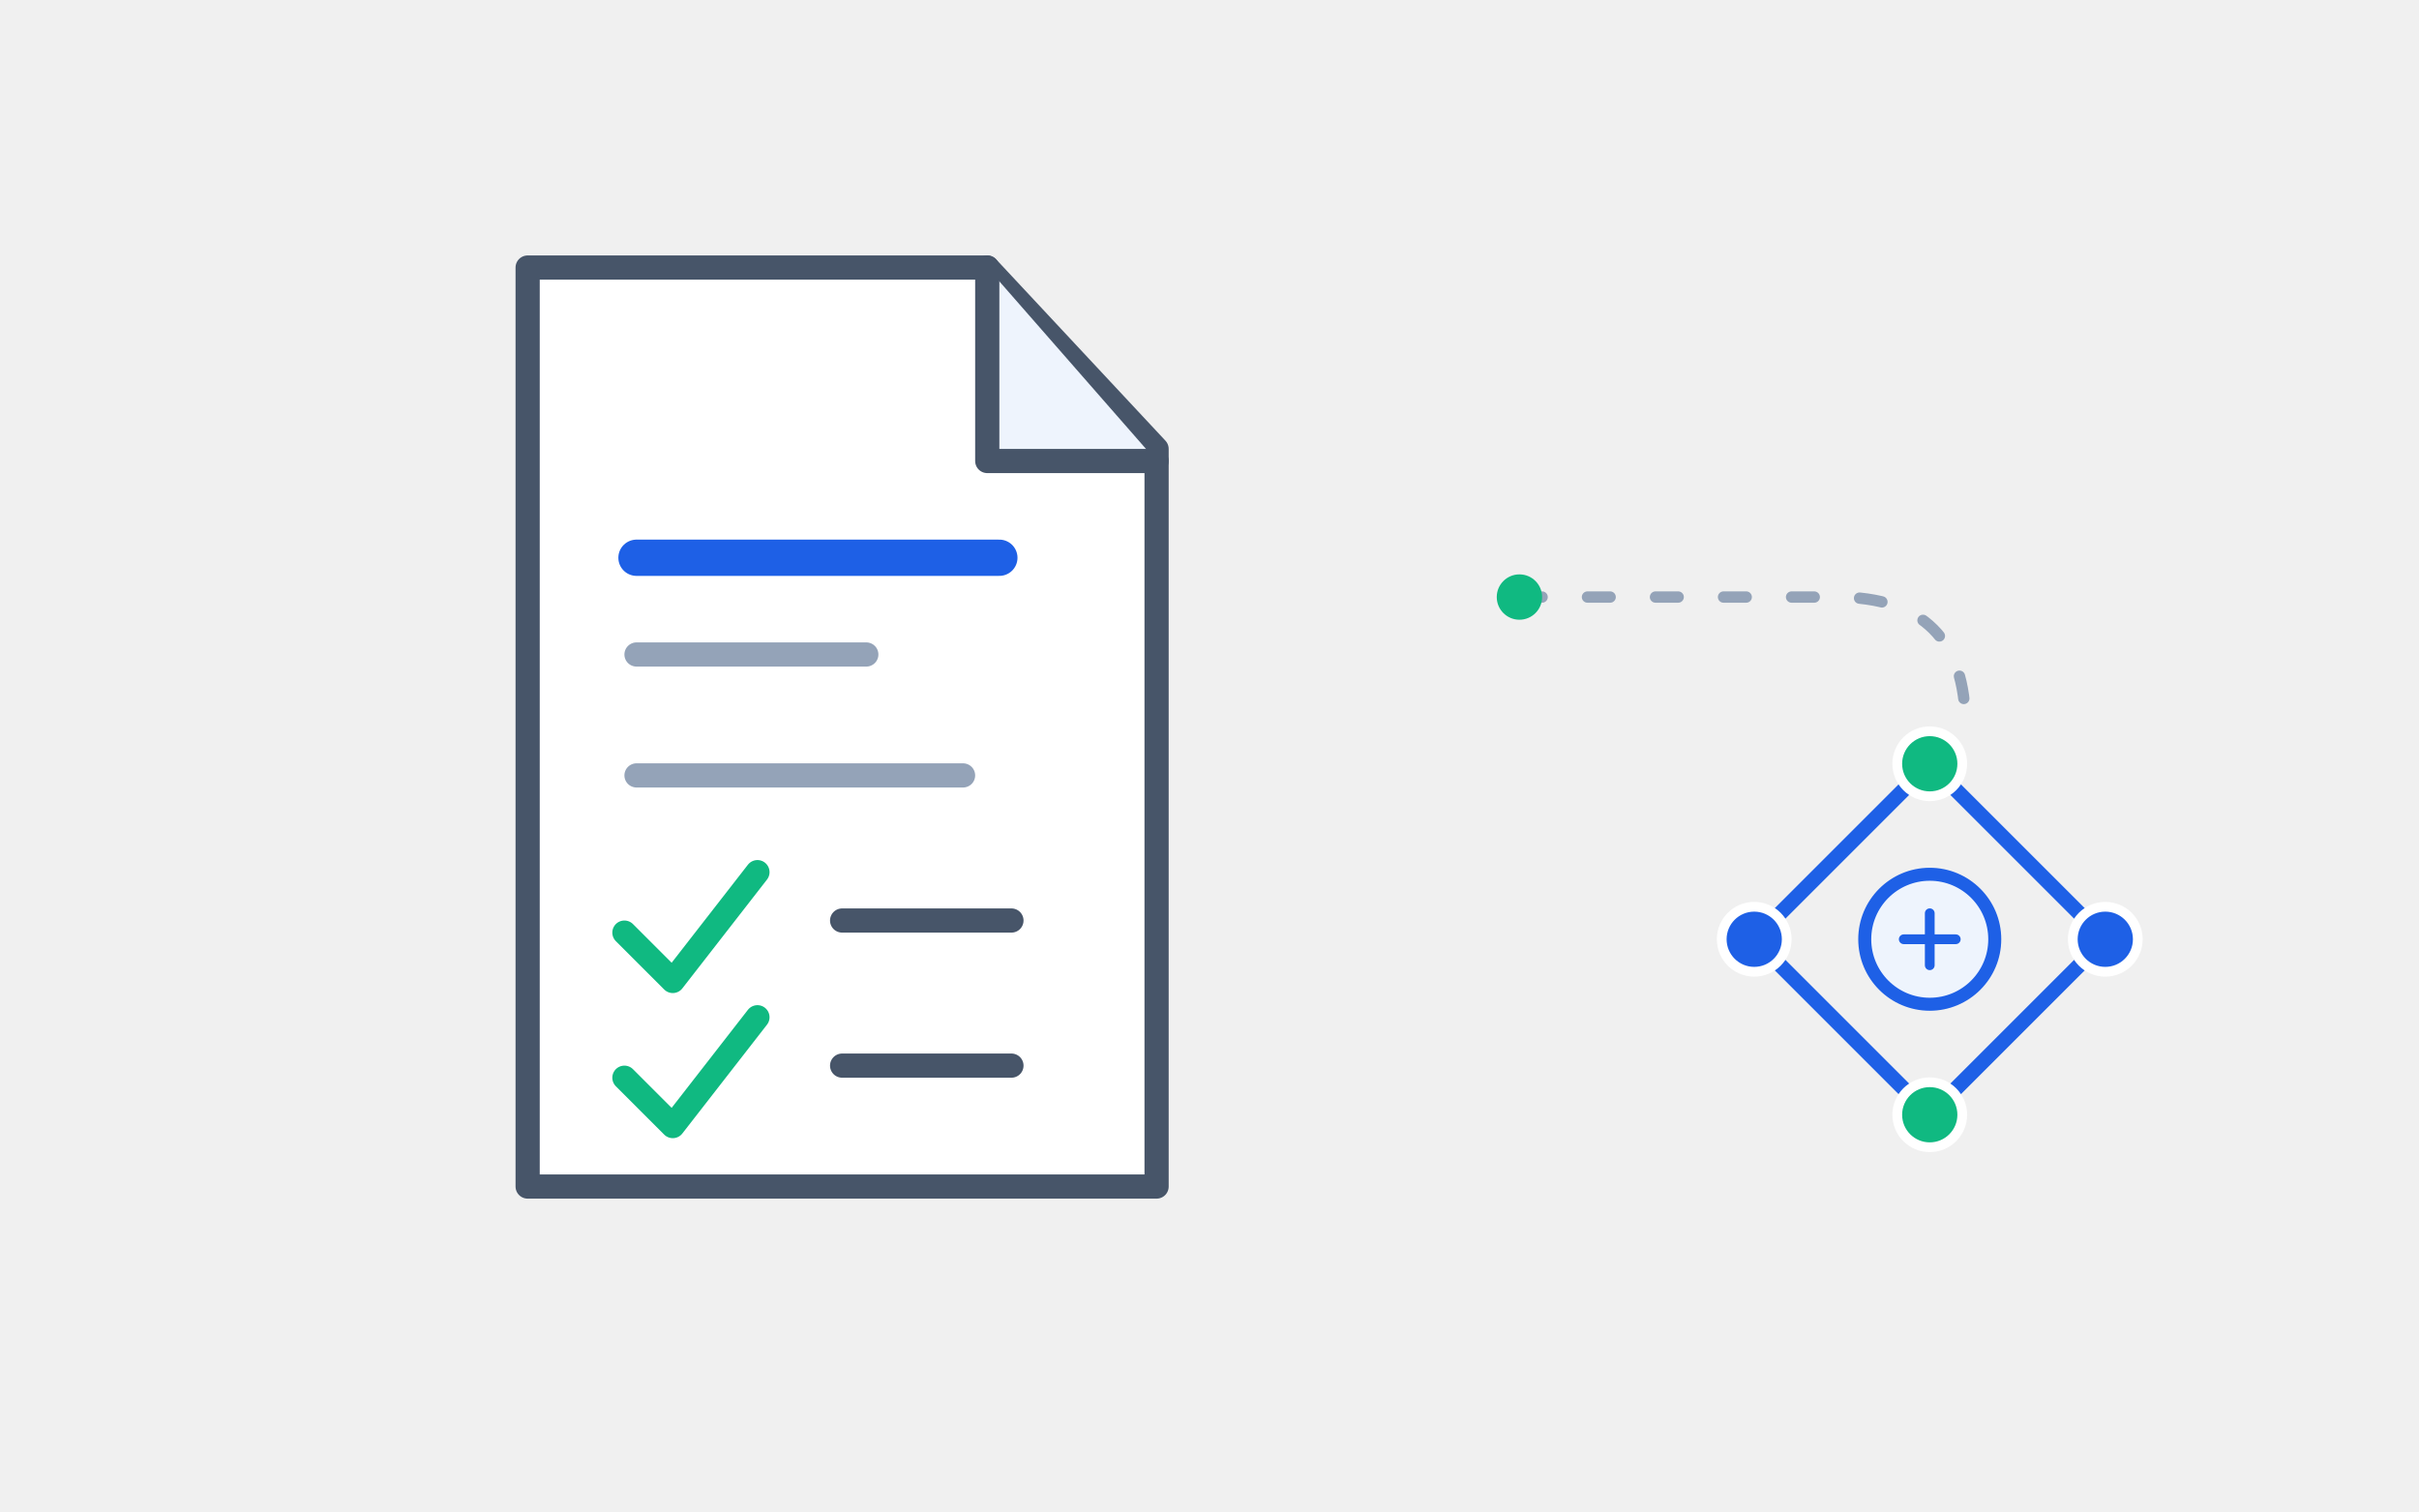
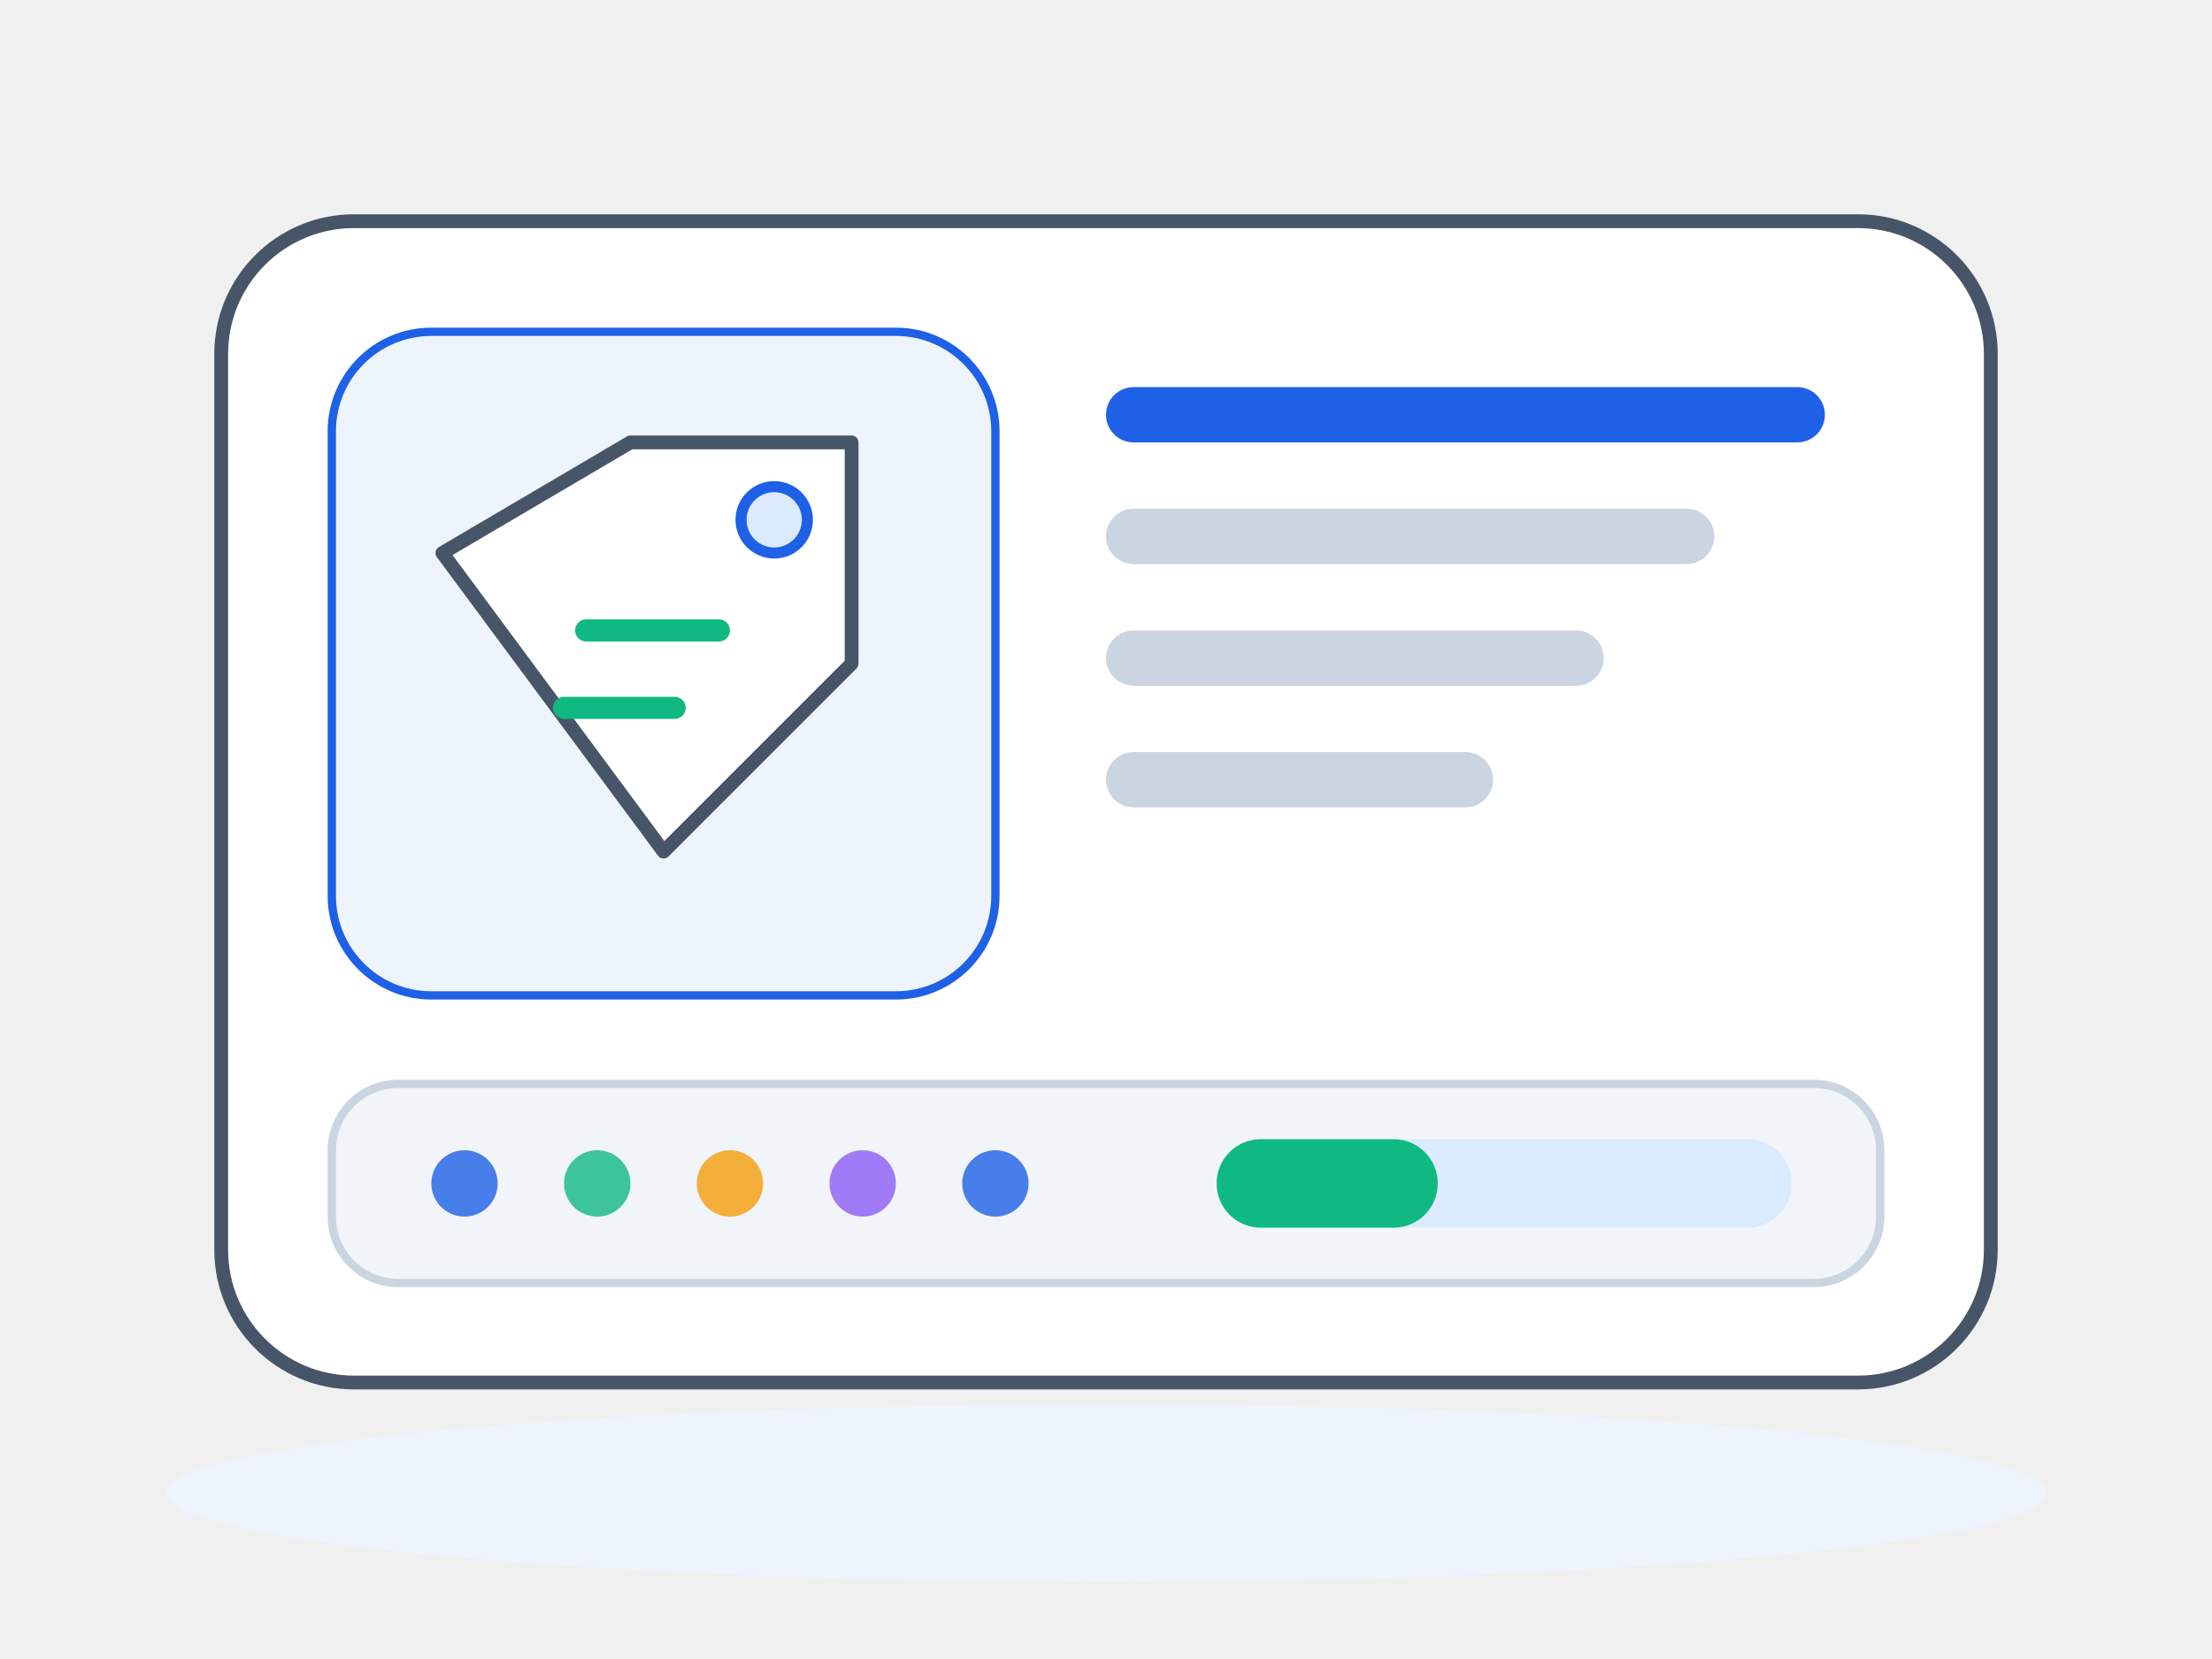
- <svg xmlns="http://www.w3.org/2000/svg" width="320" height="200" viewBox="0 0 320 200" fill="none" stroke-linecap="round" stroke-linejoin="round">
-   <g transform="translate(33 21) scale(1.6)">
-     <path d="M23 9h38l14 15v61H23Z" fill="#FFFFFF" stroke="#475569" stroke-width="2" />
-     <path d="M61 9v16h14" fill="#EEF4FD" stroke="#475569" stroke-width="2" />
-     <path d="M32 33H62" fill="none" stroke="#1E60E6" stroke-width="3" />
-     <path d="M32 41H51" fill="none" stroke="#94A3B8" stroke-width="2" />
-     <path d="M32 51H59" fill="none" stroke="#94A3B8" stroke-width="2" />
-     <path d="m31 64 4 4 7-9m-11 17 4 4 7-9" fill="none" stroke="#10B981" stroke-width="2" />
-     <path d="M49 63H63" fill="none" stroke="#475569" stroke-width="2" />
-     <path d="M49 75H63" fill="none" stroke="#475569" stroke-width="2" />
+ <svg xmlns="http://www.w3.org/2000/svg" viewBox="0 0 400 300" fill="none" role="img" aria-label="sec-13-transparent-pricing">
+   <ellipse cx="200" cy="270" rx="170" ry="16" fill="#EEF4FD" />
+   <rect x="40" y="40" width="320" height="210" rx="24" fill="#FFFFFF" stroke="#475569" stroke-width="2.5" />
+   <rect x="60" y="60" width="120" height="120" rx="18" fill="#EEF4FD" stroke="#1E60E6" stroke-width="1.5" />
+   <rect x="200" y="70" width="130" height="10" rx="5" fill="#1E60E6" />
+   <rect x="200" y="92" width="110" height="10" rx="5" fill="#CBD5E1" />
+   <rect x="200" y="114" width="90" height="10" rx="5" fill="#CBD5E1" />
+   <rect x="200" y="136" width="70" height="10" rx="5" fill="#CBD5E1" />
+   <rect x="60" y="196" width="280" height="36" rx="12" fill="#F1F5F9" stroke="#CBD5E1" stroke-width="1.5" />
+   <circle cx="84" cy="214" r="6" fill="#1E60E6" opacity=".8" />
+   <circle cx="108" cy="214" r="6" fill="#10B981" opacity=".8" />
+   <circle cx="132" cy="214" r="6" fill="#F59E0B" opacity=".8" />
+   <circle cx="156" cy="214" r="6" fill="#8B5CF6" opacity=".8" />
+   <circle cx="180" cy="214" r="6" fill="#1E60E6" opacity=".8" />
+   <rect x="220" y="206" width="104" height="16" rx="8" fill="#DBEAFE" />
+   <rect x="220" y="206" width="40" height="16" rx="8" fill="#10B981">
+     <animate attributeName="width" values="16;104;16" dur="4s" repeatCount="indefinite" />
+   </rect>
+   <g transform="translate(120 120)">
+     <path d="M-40 -20 L-6 -40 H34 V0 L0 34 z" fill="#FFFFFF" stroke="#475569" stroke-width="2.5" stroke-linejoin="round" />
+     <circle cx="20" cy="-26" r="6" fill="#DBEAFE" stroke="#1E60E6" stroke-width="2" />
+     <path d="M-14 -6 h24 M-18 8 h20" stroke="#10B981" stroke-width="4" stroke-linecap="round" />
  </g>
-   <g transform="translate(214 83) scale(0.86)">
-     <path d="M75.0 48.0L48.0 75.0" fill="none" stroke="#1E60E6" stroke-width="2.3" />
-     <path d="M48.0 75.0L21.0 48.0" fill="none" stroke="#1E60E6" stroke-width="2.3" />
-     <path d="M21.0 48.0L48.0 21.0" fill="none" stroke="#1E60E6" stroke-width="2.3" />
-     <path d="M48.0 21.0L75.0 48.0" fill="none" stroke="#1E60E6" stroke-width="2.3" />
-     <circle cx="75.0" cy="48.0" r="5" fill="#1E60E6" stroke="#FFFFFF" stroke-width="1.5" />
-     <circle cx="48.0" cy="75.0" r="5" fill="#10B981" stroke="#FFFFFF" stroke-width="1.5" />
-     <circle cx="21.0" cy="48.0" r="5" fill="#1E60E6" stroke="#FFFFFF" stroke-width="1.5" />
-     <circle cx="48.0" cy="21.0" r="5" fill="#10B981" stroke="#FFFFFF" stroke-width="1.5" />
-     <circle cx="48" cy="48" r="10" fill="#EEF4FD" stroke="#1E60E6" stroke-width="2" />
-     <path d="M44 48h8M48 44v8" fill="none" stroke="#1E60E6" stroke-width="1.5" />
-   </g>
-   <path d="M201 79h42q17 0 17 17" fill="none" stroke="#94A3B8" stroke-width="1.5" stroke-dasharray="3 6" />
-   <circle cx="201" cy="79" r="3" fill="#10B981" stroke="none" stroke-width="2" />
</svg>
